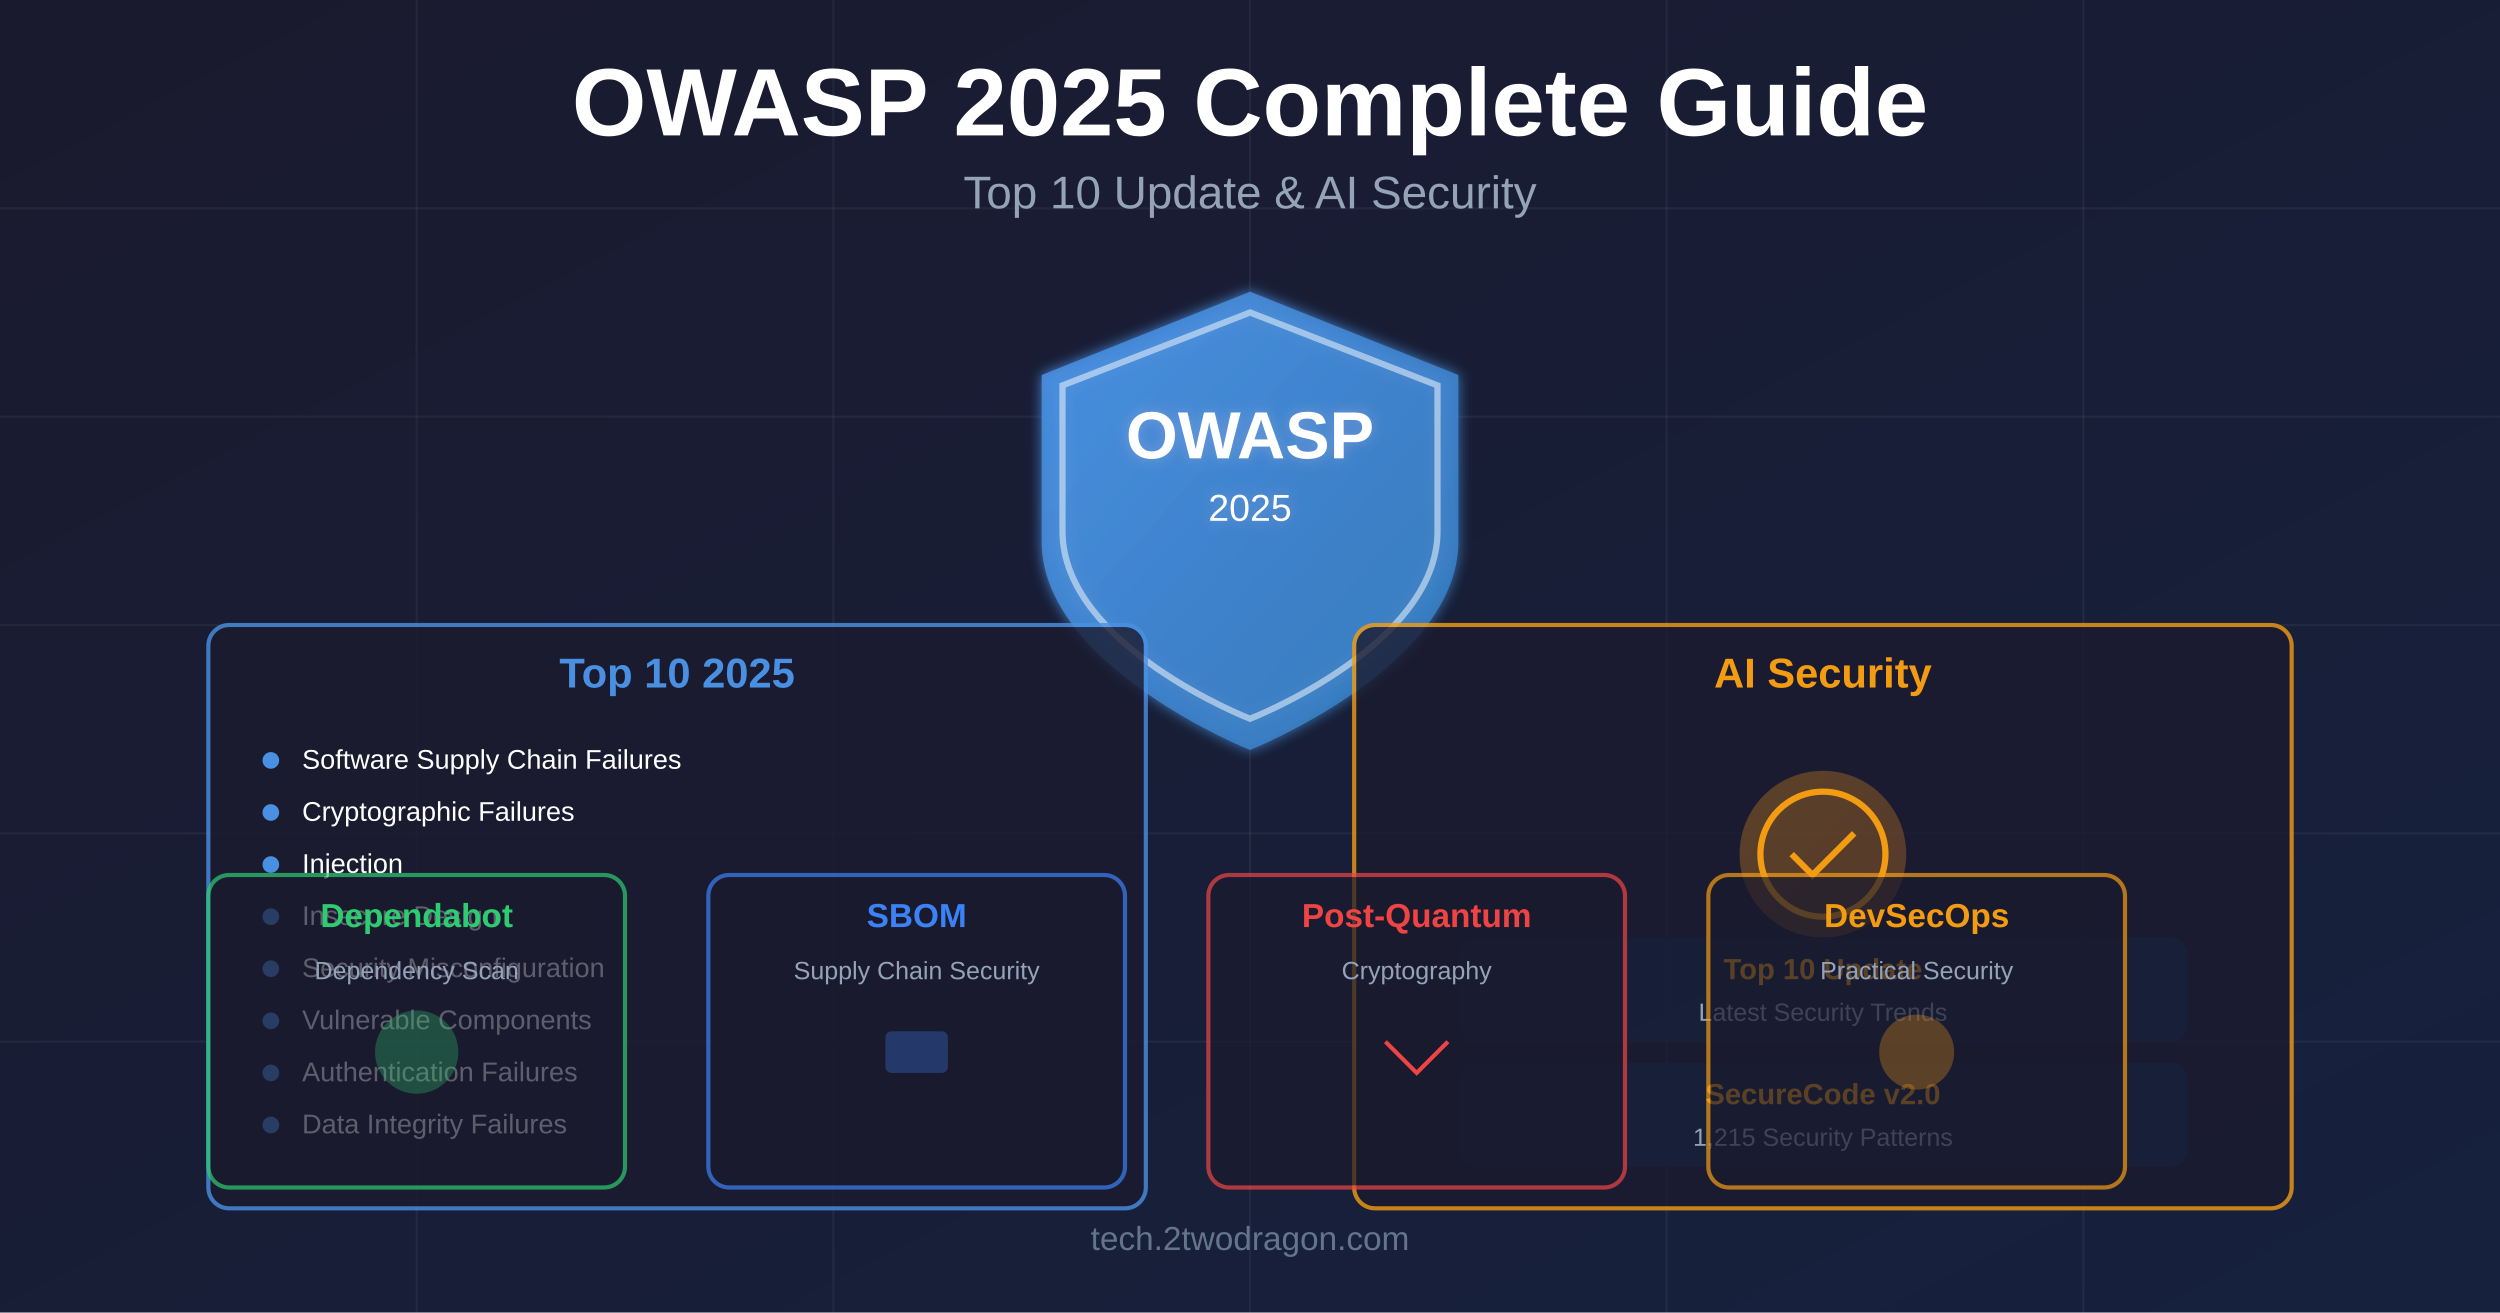
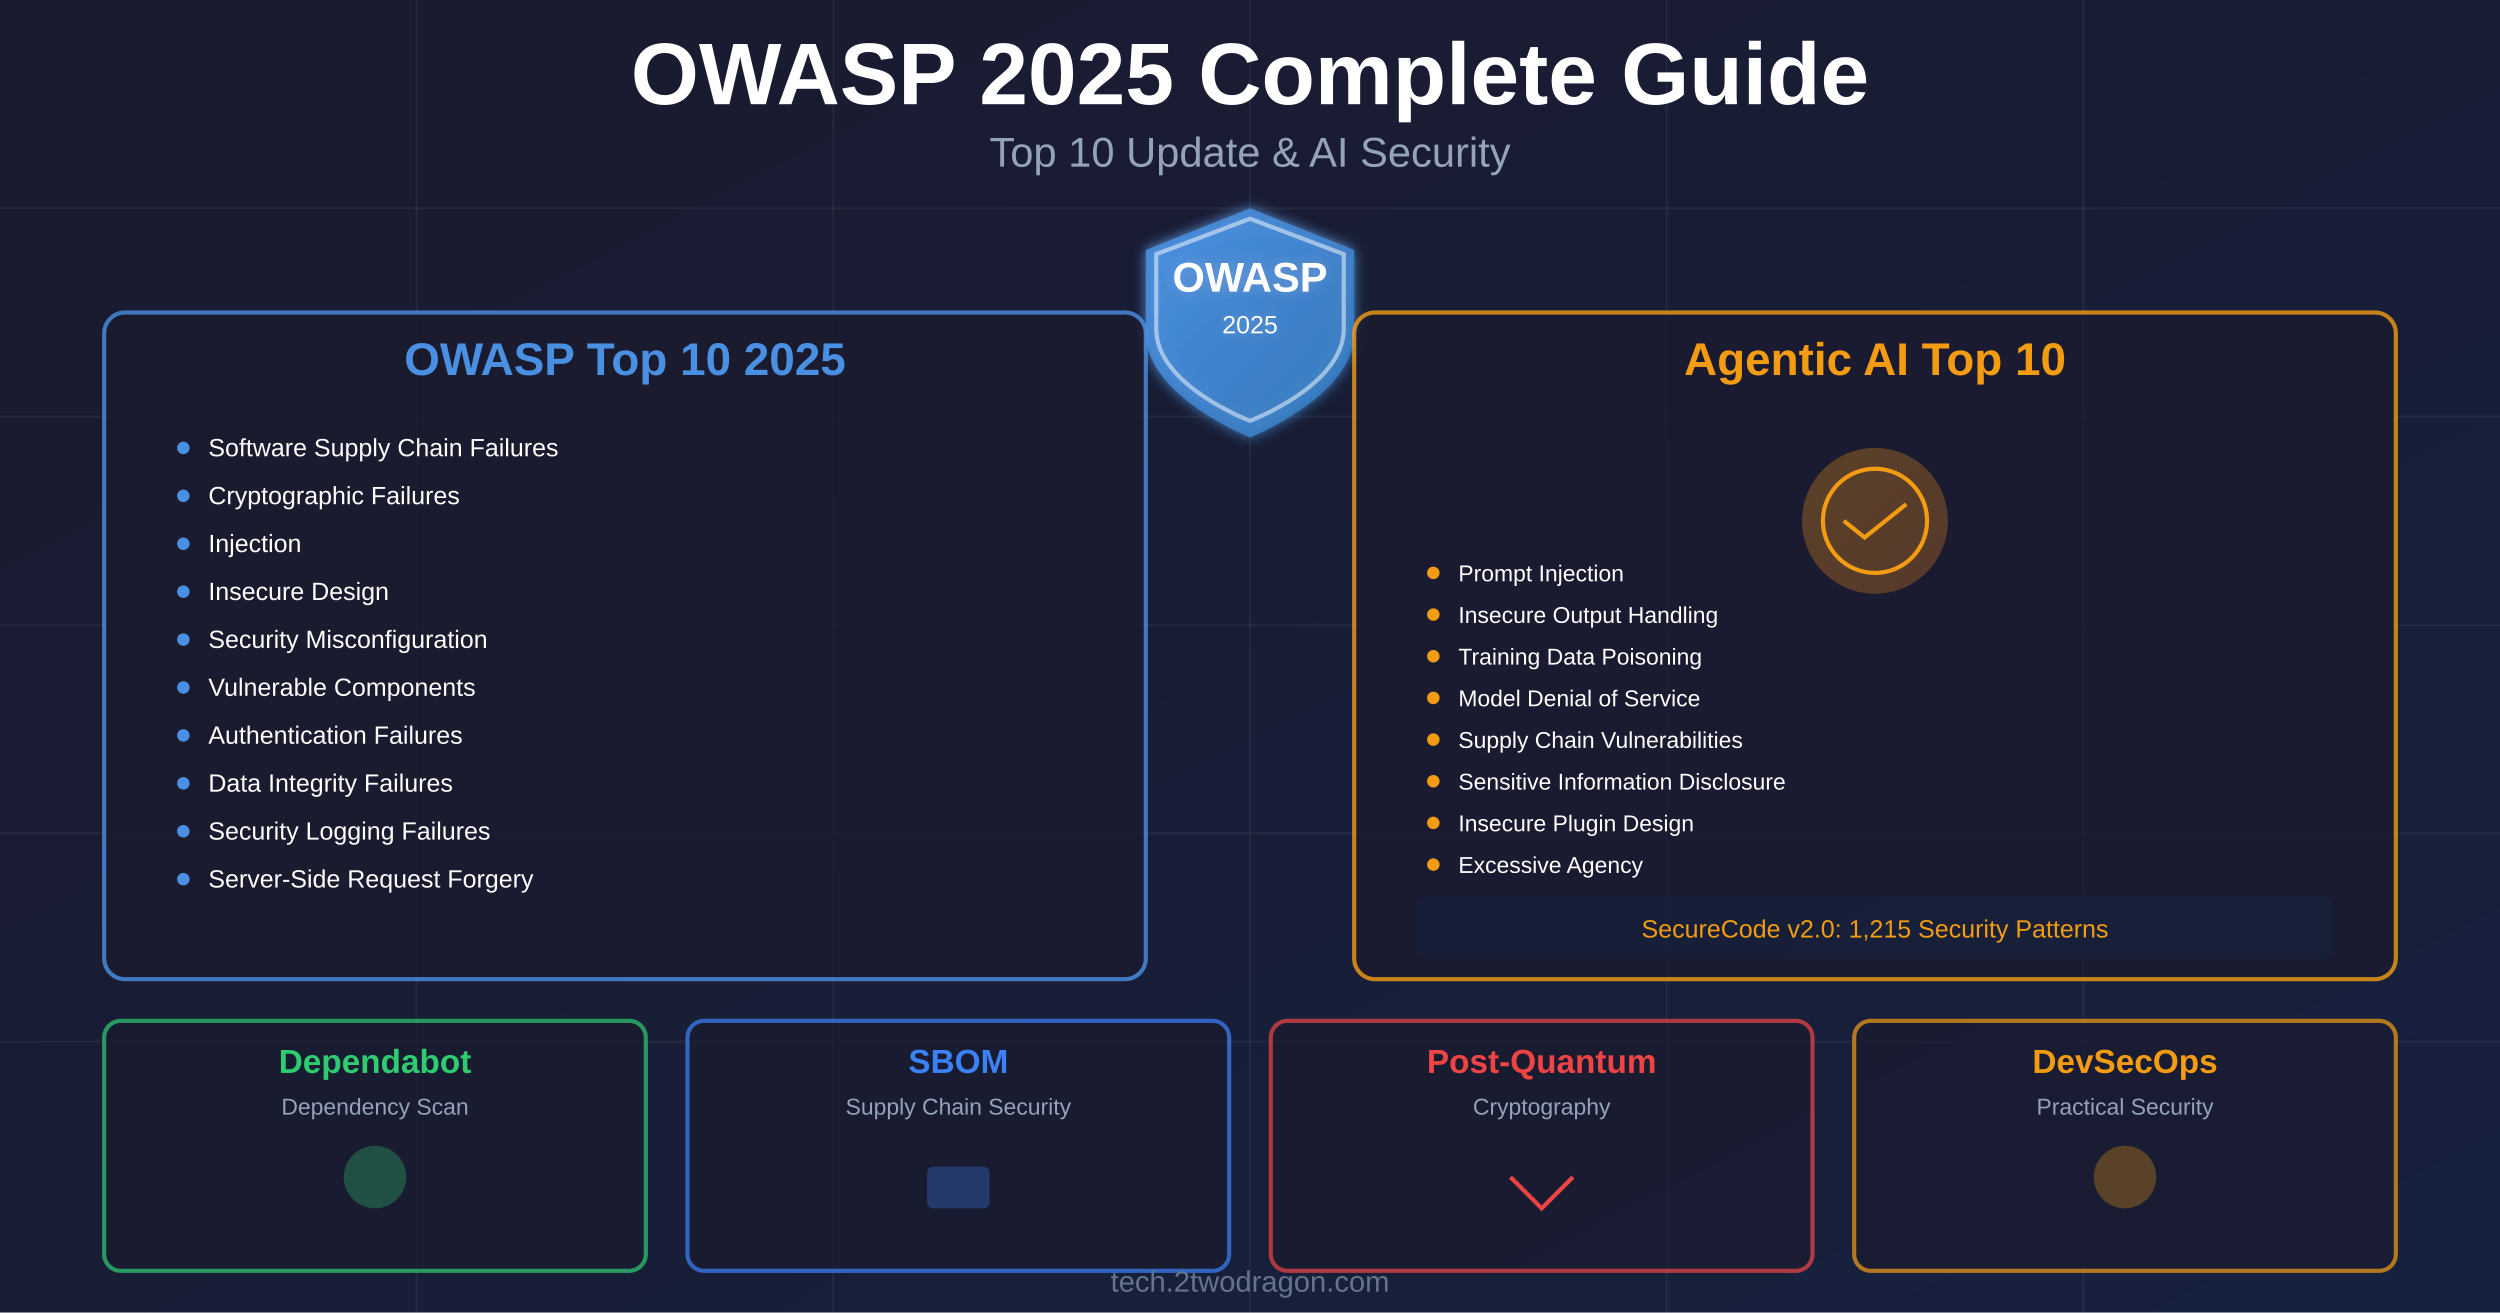
<svg xmlns="http://www.w3.org/2000/svg" viewBox="0 0 1200 630">
  <defs>
    <linearGradient id="bgGrad" x1="0%" y1="0%" x2="100%" y2="100%">
      <stop offset="0%" style="stop-color:#1a1a2e;stop-opacity:1" />
      <stop offset="100%" style="stop-color:#16213e;stop-opacity:1" />
    </linearGradient>
    <linearGradient id="owaspGrad" x1="0%" y1="0%" x2="100%" y2="100%">
      <stop offset="0%" style="stop-color:#4a90e2;stop-opacity:1" />
      <stop offset="100%" style="stop-color:#357abd;stop-opacity:1" />
    </linearGradient>
    <linearGradient id="aiGrad" x1="0%" y1="0%" x2="100%" y2="100%">
      <stop offset="0%" style="stop-color:#f39c12;stop-opacity:1" />
      <stop offset="100%" style="stop-color:#e67e22;stop-opacity:1" />
    </linearGradient>
    <filter id="glow">
      <feGaussianBlur stdDeviation="3" result="coloredBlur" />
      <feMerge>
        <feMergeNode in="coloredBlur" />
        <feMergeNode in="SourceGraphic" />
      </feMerge>
    </filter>
  </defs>
  <rect width="1200" height="630" fill="url(#bgGrad)" />
  <g stroke="#ffffff" stroke-opacity="0.05" stroke-width="1">
    <line x1="0" y1="100" x2="1200" y2="100" />
    <line x1="0" y1="200" x2="1200" y2="200" />
    <line x1="0" y1="300" x2="1200" y2="300" />
    <line x1="0" y1="400" x2="1200" y2="400" />
    <line x1="0" y1="500" x2="1200" y2="500" />
    <line x1="200" y1="0" x2="200" y2="630" />
    <line x1="400" y1="0" x2="400" y2="630" />
    <line x1="600" y1="0" x2="600" y2="630" />
    <line x1="800" y1="0" x2="800" y2="630" />
    <line x1="1000" y1="0" x2="1000" y2="630" />
  </g>
-   <text x="600" y="65" text-anchor="middle" font-family="Arial, sans-serif" font-size="46" font-weight="bold" fill="#ffffff">OWASP 2025 Complete Guide</text>
-   <text x="600" y="100" text-anchor="middle" font-family="Arial, sans-serif" font-size="22" fill="#94a3b8">Top 10 Update &amp; AI Security</text>
-   <g transform="translate(500, 140)" filter="url(#glow)">
-     <path d="M100 0 L200 40 L200 120 C200 180 100 220 100 220 C100 220 0 180 0 120 L0 40 Z" fill="url(#owaspGrad)" opacity="0.9" />
-     <path d="M100 10 L190 45 L190 115 C190 170 100 205 100 205 C100 205 10 170 10 115 L10 45 Z" fill="none" stroke="#ffffff" stroke-width="3" opacity="0.5" />
-     <text x="100" y="80" text-anchor="middle" font-family="Arial, sans-serif" font-size="32" font-weight="bold" fill="#ffffff">OWASP</text>
-     <text x="100" y="110" text-anchor="middle" font-family="Arial, sans-serif" font-size="18" fill="#ffffff">2025</text>
+   <text x="600" y="50" text-anchor="middle" font-family="Arial, sans-serif" font-size="42" font-weight="bold" fill="#ffffff">OWASP 2025 Complete Guide</text>
+   <text x="600" y="80" text-anchor="middle" font-family="Arial, sans-serif" font-size="20" fill="#94a3b8">Top 10 Update &amp; AI Security</text>
+   <g transform="translate(550, 100)" filter="url(#glow)">
+     <path d="M50 0 L100 20 L100 60 C100 90 50 110 50 110 C50 110 0 90 0 60 L0 20 Z" fill="url(#owaspGrad)" opacity="0.9" />
+     <path d="M50 5 L95 22 L95 58 C95 85 50 102 50 102 C50 102 5 85 5 58 L5 22 Z" fill="none" stroke="#ffffff" stroke-width="2" opacity="0.5" />
+     <text x="50" y="40" text-anchor="middle" font-family="Arial, sans-serif" font-size="20" font-weight="bold" fill="#ffffff">OWASP</text>
+     <text x="50" y="60" text-anchor="middle" font-family="Arial, sans-serif" font-size="12" fill="#ffffff">2025</text>
  </g>
-   <g transform="translate(100, 300)">
-     <rect x="0" y="0" width="450" height="280" rx="10" fill="#1a1a2e" opacity="0.8" stroke="#4a90e2" stroke-width="2" />
-     <text x="225" y="30" text-anchor="middle" font-family="Arial, sans-serif" font-size="20" font-weight="bold" fill="#4a90e2">Top 10 2025</text>
-     <g transform="translate(20, 60)">
-       <circle cx="10" cy="5" r="4" fill="#4a90e2" />
-       <text x="25" y="9" font-family="Arial, sans-serif" font-size="13" fill="#ffffff">Software Supply Chain Failures</text>
-       <circle cx="10" cy="30" r="4" fill="#4a90e2" />
-       <text x="25" y="34" font-family="Arial, sans-serif" font-size="13" fill="#ffffff">Cryptographic Failures</text>
-       <circle cx="10" cy="55" r="4" fill="#4a90e2" />
-       <text x="25" y="59" font-family="Arial, sans-serif" font-size="13" fill="#ffffff">Injection</text>
-       <circle cx="10" cy="80" r="4" fill="#4a90e2" />
-       <text x="25" y="84" font-family="Arial, sans-serif" font-size="13" fill="#ffffff">Insecure Design</text>
-       <circle cx="10" cy="105" r="4" fill="#4a90e2" />
-       <text x="25" y="109" font-family="Arial, sans-serif" font-size="13" fill="#ffffff">Security Misconfiguration</text>
-       <circle cx="10" cy="130" r="4" fill="#4a90e2" />
-       <text x="25" y="134" font-family="Arial, sans-serif" font-size="13" fill="#ffffff">Vulnerable Components</text>
-       <circle cx="10" cy="155" r="4" fill="#4a90e2" />
-       <text x="25" y="159" font-family="Arial, sans-serif" font-size="13" fill="#ffffff">Authentication Failures</text>
-       <circle cx="10" cy="180" r="4" fill="#4a90e2" />
-       <text x="25" y="184" font-family="Arial, sans-serif" font-size="13" fill="#ffffff">Data Integrity Failures</text>
+   <g transform="translate(50, 150)">
+     <rect x="0" y="0" width="500" height="320" rx="10" fill="#1a1a2e" opacity="0.8" stroke="#4a90e2" stroke-width="2" />
+     <text x="250" y="30" text-anchor="middle" font-family="Arial, sans-serif" font-size="22" font-weight="bold" fill="#4a90e2">OWASP Top 10 2025</text>
+     <g transform="translate(30, 60)">
+       <circle cx="8" cy="5" r="3" fill="#4a90e2" />
+       <text x="20" y="9" font-family="Arial, sans-serif" font-size="12" fill="#ffffff">Software Supply Chain Failures</text>
+       <circle cx="8" cy="28" r="3" fill="#4a90e2" />
+       <text x="20" y="32" font-family="Arial, sans-serif" font-size="12" fill="#ffffff">Cryptographic Failures</text>
+       <circle cx="8" cy="51" r="3" fill="#4a90e2" />
+       <text x="20" y="55" font-family="Arial, sans-serif" font-size="12" fill="#ffffff">Injection</text>
+       <circle cx="8" cy="74" r="3" fill="#4a90e2" />
+       <text x="20" y="78" font-family="Arial, sans-serif" font-size="12" fill="#ffffff">Insecure Design</text>
+       <circle cx="8" cy="97" r="3" fill="#4a90e2" />
+       <text x="20" y="101" font-family="Arial, sans-serif" font-size="12" fill="#ffffff">Security Misconfiguration</text>
+       <circle cx="8" cy="120" r="3" fill="#4a90e2" />
+       <text x="20" y="124" font-family="Arial, sans-serif" font-size="12" fill="#ffffff">Vulnerable Components</text>
+       <circle cx="8" cy="143" r="3" fill="#4a90e2" />
+       <text x="20" y="147" font-family="Arial, sans-serif" font-size="12" fill="#ffffff">Authentication Failures</text>
+       <circle cx="8" cy="166" r="3" fill="#4a90e2" />
+       <text x="20" y="170" font-family="Arial, sans-serif" font-size="12" fill="#ffffff">Data Integrity Failures</text>
+       <circle cx="8" cy="189" r="3" fill="#4a90e2" />
+       <text x="20" y="193" font-family="Arial, sans-serif" font-size="12" fill="#ffffff">Security Logging Failures</text>
+       <circle cx="8" cy="212" r="3" fill="#4a90e2" />
+       <text x="20" y="216" font-family="Arial, sans-serif" font-size="12" fill="#ffffff">Server-Side Request Forgery</text>
    </g>
  </g>
-   <g transform="translate(650, 300)">
-     <rect x="0" y="0" width="450" height="280" rx="10" fill="#1a1a2e" opacity="0.8" stroke="#f39c12" stroke-width="2" />
-     <text x="225" y="30" text-anchor="middle" font-family="Arial, sans-serif" font-size="20" font-weight="bold" fill="#f39c12">AI Security</text>
-     <g transform="translate(175, 60)">
-       <circle cx="50" cy="50" r="40" fill="url(#aiGrad)" opacity="0.3" />
-       <circle cx="50" cy="50" r="30" fill="none" stroke="#f39c12" stroke-width="3" />
-       <path d="M35 50 L45 60 L65 40" stroke="#f39c12" stroke-width="3" fill="none" />
+   <g transform="translate(650, 150)">
+     <rect x="0" y="0" width="500" height="320" rx="10" fill="#1a1a2e" opacity="0.8" stroke="#f39c12" stroke-width="2" />
+     <text x="250" y="30" text-anchor="middle" font-family="Arial, sans-serif" font-size="22" font-weight="bold" fill="#f39c12">Agentic AI Top 10</text>
+     <g transform="translate(200, 50)">
+       <circle cx="50" cy="50" r="35" fill="url(#aiGrad)" opacity="0.3" />
+       <circle cx="50" cy="50" r="25" fill="none" stroke="#f39c12" stroke-width="2" />
+       <path d="M35 50 L45 58 L65 42" stroke="#f39c12" stroke-width="2" fill="none" />
    </g>
-     <g transform="translate(50, 150)">
-       <rect x="0" y="0" width="350" height="50" rx="8" fill="#16213e" opacity="0.6" />
-       <text x="175" y="20" text-anchor="middle" font-family="Arial, sans-serif" font-size="14" font-weight="bold" fill="#f39c12">Top 10 Update</text>
-       <text x="175" y="40" text-anchor="middle" font-family="Arial, sans-serif" font-size="12" fill="#94a3b8">Latest Security Trends</text>
+     <g transform="translate(30, 120)">
+       <circle cx="8" cy="5" r="3" fill="#f39c12" />
+       <text x="20" y="9" font-family="Arial, sans-serif" font-size="11" fill="#ffffff">Prompt Injection</text>
+       <circle cx="8" cy="25" r="3" fill="#f39c12" />
+       <text x="20" y="29" font-family="Arial, sans-serif" font-size="11" fill="#ffffff">Insecure Output Handling</text>
+       <circle cx="8" cy="45" r="3" fill="#f39c12" />
+       <text x="20" y="49" font-family="Arial, sans-serif" font-size="11" fill="#ffffff">Training Data Poisoning</text>
+       <circle cx="8" cy="65" r="3" fill="#f39c12" />
+       <text x="20" y="69" font-family="Arial, sans-serif" font-size="11" fill="#ffffff">Model Denial of Service</text>
+       <circle cx="8" cy="85" r="3" fill="#f39c12" />
+       <text x="20" y="89" font-family="Arial, sans-serif" font-size="11" fill="#ffffff">Supply Chain Vulnerabilities</text>
+       <circle cx="8" cy="105" r="3" fill="#f39c12" />
+       <text x="20" y="109" font-family="Arial, sans-serif" font-size="11" fill="#ffffff">Sensitive Information Disclosure</text>
+       <circle cx="8" cy="125" r="3" fill="#f39c12" />
+       <text x="20" y="129" font-family="Arial, sans-serif" font-size="11" fill="#ffffff">Insecure Plugin Design</text>
+       <circle cx="8" cy="145" r="3" fill="#f39c12" />
+       <text x="20" y="149" font-family="Arial, sans-serif" font-size="11" fill="#ffffff">Excessive Agency</text>
    </g>
-     <g transform="translate(50, 210)">
-       <rect x="0" y="0" width="350" height="50" rx="8" fill="#16213e" opacity="0.6" />
-       <text x="175" y="20" text-anchor="middle" font-family="Arial, sans-serif" font-size="14" font-weight="bold" fill="#f39c12">SecureCode v2.0</text>
-       <text x="175" y="40" text-anchor="middle" font-family="Arial, sans-serif" font-size="12" fill="#94a3b8">1,215 Security Patterns</text>
+     <g transform="translate(30, 280)">
+       <rect x="0" y="0" width="440" height="30" rx="5" fill="#16213e" opacity="0.6" />
+       <text x="220" y="20" text-anchor="middle" font-family="Arial, sans-serif" font-size="12" fill="#f39c12">SecureCode v2.0: 1,215 Security Patterns</text>
    </g>
  </g>
-   <g transform="translate(100, 420)">
-     <rect x="0" y="0" width="200" height="150" rx="10" fill="#1a1a2e" opacity="0.7" stroke="#2ecc71" stroke-width="2" />
-     <text x="100" y="25" text-anchor="middle" font-family="Arial, sans-serif" font-size="16" font-weight="bold" fill="#2ecc71">Dependabot</text>
-     <text x="100" y="50" text-anchor="middle" font-family="Arial, sans-serif" font-size="12" fill="#94a3b8">Dependency Scan</text>
-     <circle cx="100" cy="85" r="20" fill="#2ecc71" opacity="0.3" />
+   <g transform="translate(50, 490)">
+     <rect x="0" y="0" width="260" height="120" rx="8" fill="#1a1a2e" opacity="0.7" stroke="#2ecc71" stroke-width="2" />
+     <text x="130" y="25" text-anchor="middle" font-family="Arial, sans-serif" font-size="16" font-weight="bold" fill="#2ecc71">Dependabot</text>
+     <text x="130" y="45" text-anchor="middle" font-family="Arial, sans-serif" font-size="11" fill="#94a3b8">Dependency Scan</text>
+     <circle cx="130" cy="75" r="15" fill="#2ecc71" opacity="0.3" />
  </g>
-   <g transform="translate(340, 420)">
-     <rect x="0" y="0" width="200" height="150" rx="10" fill="#1a1a2e" opacity="0.7" stroke="#3b82f6" stroke-width="2" />
-     <text x="100" y="25" text-anchor="middle" font-family="Arial, sans-serif" font-size="16" font-weight="bold" fill="#3b82f6">SBOM</text>
-     <text x="100" y="50" text-anchor="middle" font-family="Arial, sans-serif" font-size="12" fill="#94a3b8">Supply Chain Security</text>
-     <rect x="85" y="75" width="30" height="20" rx="3" fill="#3b82f6" opacity="0.3" />
+   <g transform="translate(330, 490)">
+     <rect x="0" y="0" width="260" height="120" rx="8" fill="#1a1a2e" opacity="0.7" stroke="#3b82f6" stroke-width="2" />
+     <text x="130" y="25" text-anchor="middle" font-family="Arial, sans-serif" font-size="16" font-weight="bold" fill="#3b82f6">SBOM</text>
+     <text x="130" y="45" text-anchor="middle" font-family="Arial, sans-serif" font-size="11" fill="#94a3b8">Supply Chain Security</text>
+     <rect x="115" y="70" width="30" height="20" rx="3" fill="#3b82f6" opacity="0.3" />
  </g>
-   <g transform="translate(580, 420)">
-     <rect x="0" y="0" width="200" height="150" rx="10" fill="#1a1a2e" opacity="0.7" stroke="#ef4444" stroke-width="2" />
-     <text x="100" y="25" text-anchor="middle" font-family="Arial, sans-serif" font-size="16" font-weight="bold" fill="#ef4444">Post-Quantum</text>
-     <text x="100" y="50" text-anchor="middle" font-family="Arial, sans-serif" font-size="12" fill="#94a3b8">Cryptography</text>
-     <path d="M85 80 L100 95 L115 80" stroke="#ef4444" stroke-width="2" fill="none" />
+   <g transform="translate(610, 490)">
+     <rect x="0" y="0" width="260" height="120" rx="8" fill="#1a1a2e" opacity="0.7" stroke="#ef4444" stroke-width="2" />
+     <text x="130" y="25" text-anchor="middle" font-family="Arial, sans-serif" font-size="16" font-weight="bold" fill="#ef4444">Post-Quantum</text>
+     <text x="130" y="45" text-anchor="middle" font-family="Arial, sans-serif" font-size="11" fill="#94a3b8">Cryptography</text>
+     <path d="M115 75 L130 90 L145 75" stroke="#ef4444" stroke-width="2" fill="none" />
  </g>
-   <g transform="translate(820, 420)">
-     <rect x="0" y="0" width="200" height="150" rx="10" fill="#1a1a2e" opacity="0.7" stroke="#f39c12" stroke-width="2" />
-     <text x="100" y="25" text-anchor="middle" font-family="Arial, sans-serif" font-size="16" font-weight="bold" fill="#f39c12">DevSecOps</text>
-     <text x="100" y="50" text-anchor="middle" font-family="Arial, sans-serif" font-size="12" fill="#94a3b8">Practical Security</text>
-     <circle cx="100" cy="85" r="18" fill="#f39c12" opacity="0.3" />
+   <g transform="translate(890, 490)">
+     <rect x="0" y="0" width="260" height="120" rx="8" fill="#1a1a2e" opacity="0.7" stroke="#f39c12" stroke-width="2" />
+     <text x="130" y="25" text-anchor="middle" font-family="Arial, sans-serif" font-size="16" font-weight="bold" fill="#f39c12">DevSecOps</text>
+     <text x="130" y="45" text-anchor="middle" font-family="Arial, sans-serif" font-size="11" fill="#94a3b8">Practical Security</text>
+     <circle cx="130" cy="75" r="15" fill="#f39c12" opacity="0.3" />
  </g>
-   <text x="600" y="600" text-anchor="middle" font-family="Arial, sans-serif" font-size="16" fill="#64748b">tech.2twodragon.com</text>
+   <text x="600" y="620" text-anchor="middle" font-family="Arial, sans-serif" font-size="14" fill="#64748b">tech.2twodragon.com</text>
</svg>
